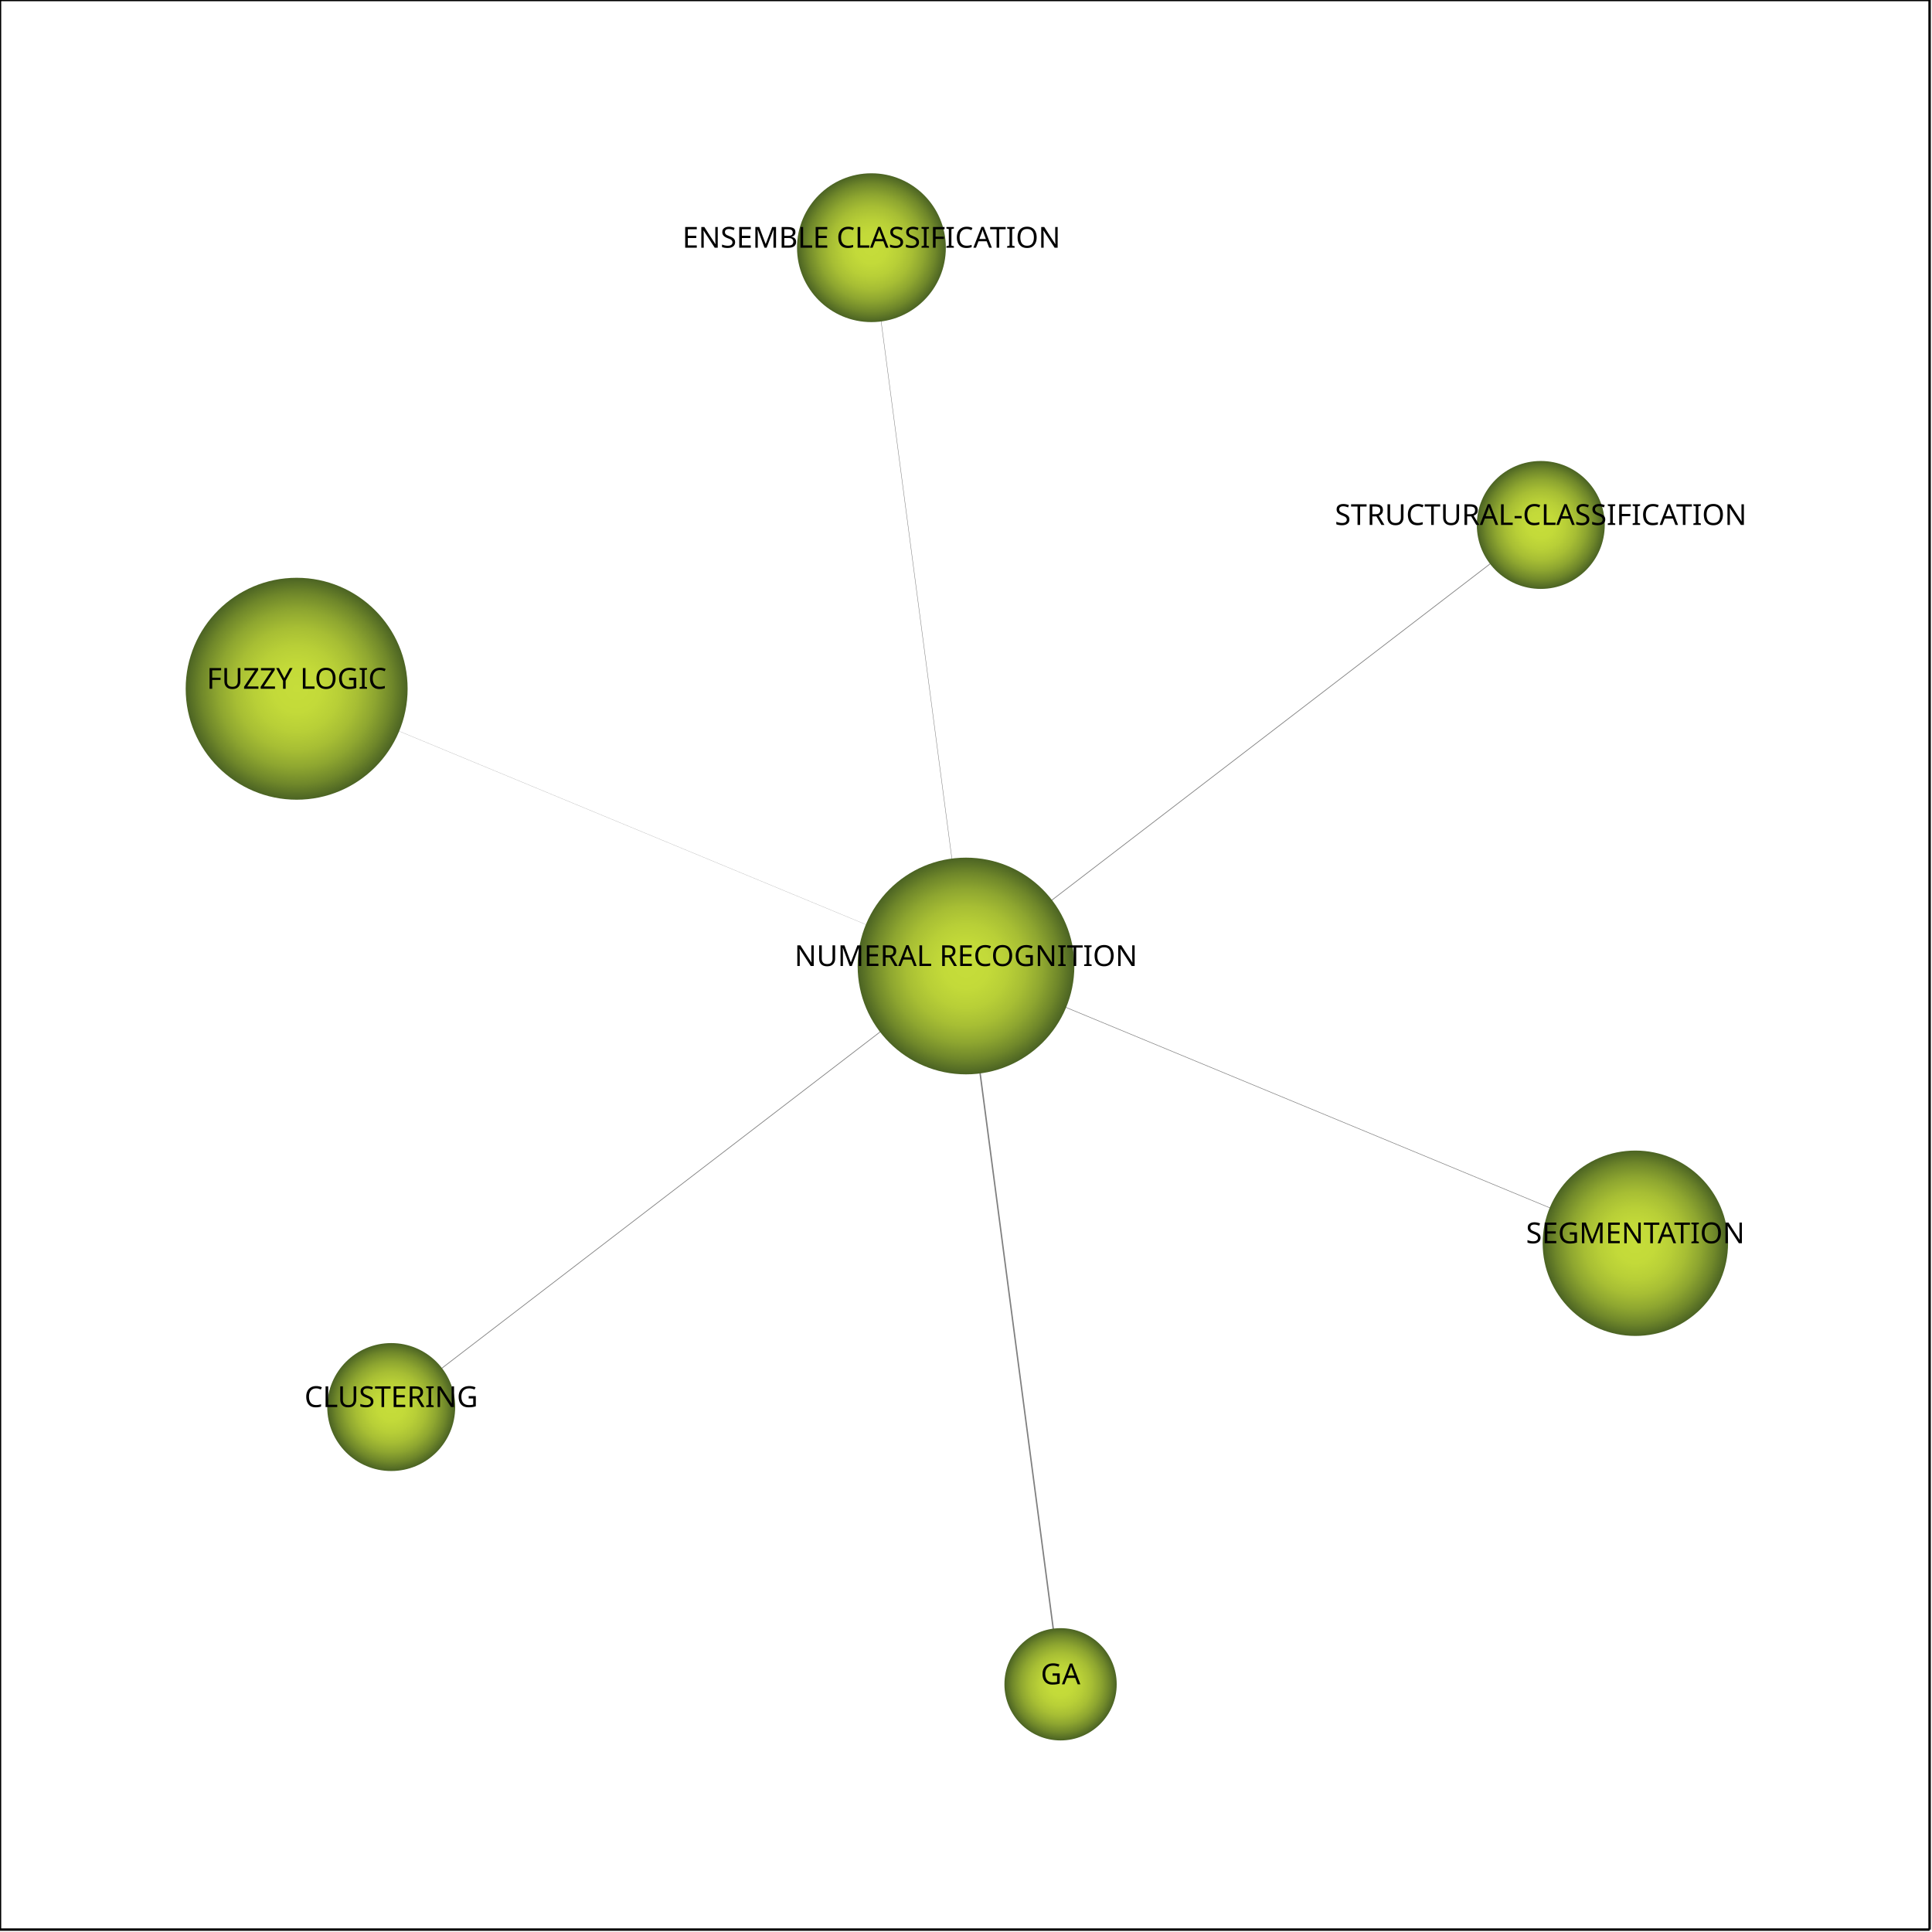
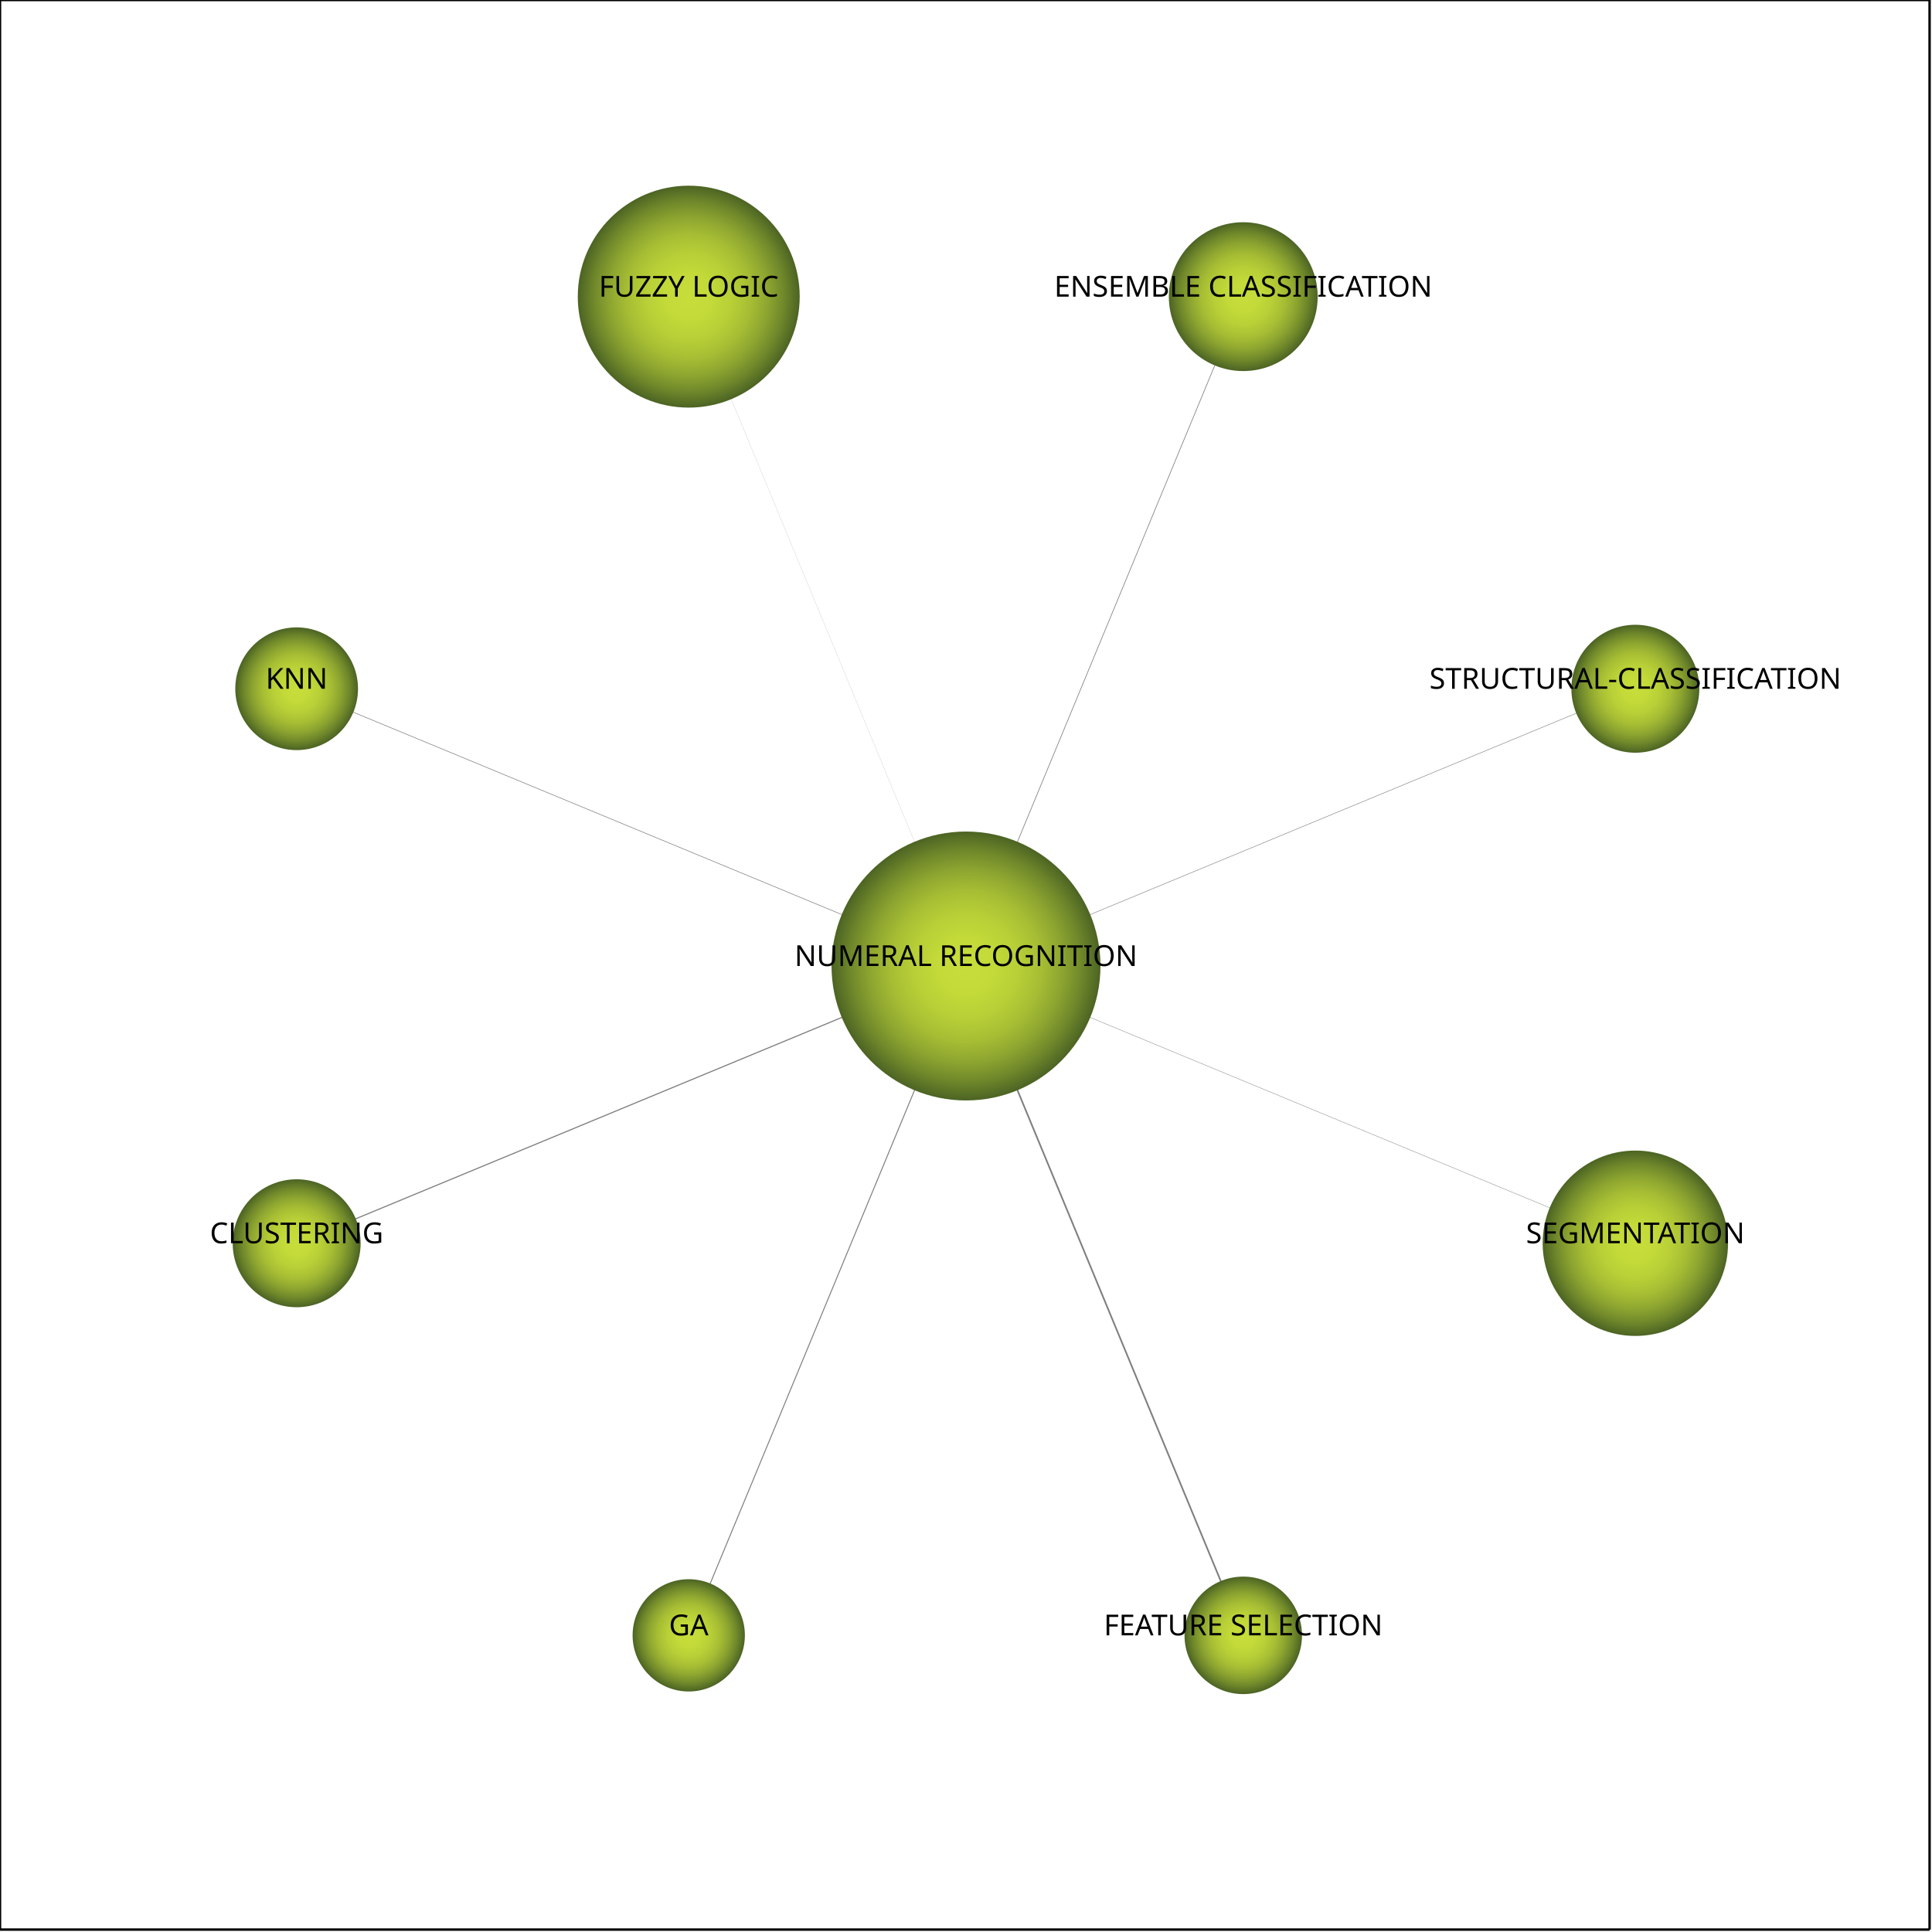
<svg xmlns="http://www.w3.org/2000/svg" xmlns:xlink="http://www.w3.org/1999/xlink" contentScriptType="text/ecmascript" width="800" zoomAndPan="magnify" contentStyleType="text/css" viewBox="0 0 800 800" height="800" preserveAspectRatio="xMidYMid meet" version="1.0">
  <radialGradient xlink:actuate="onLoad" xlink:type="simple" id="sphereTheme" xlink:show="other">
    <stop style="stop-color:#C6DD3A" offset="0" />
    <stop style="stop-color:#C3DA39" offset="0.211" />
    <stop style="stop-color:#B8CF37" offset="0.388" />
    <stop style="stop-color:#A7BE34" offset="0.553" />
    <stop style="stop-color:#8EA630" offset="0.71" />
    <stop style="stop-color:#6F872A" offset="0.861" />
    <stop style="stop-color:#4B6323" offset="1" />
  </radialGradient>
  <line y2="0" stroke-width="1" x1="0" x2="799" stroke="black" y1="0" />
  <line y2="799" stroke-width="1" x1="0" x2="799" stroke="black" y1="799" />
  <line y2="799" stroke-width="1" x1="0" x2="0" stroke="black" y1="0" />
  <line y2="799" stroke-width="1" x1="799" x2="799" stroke="black" y1="0" />
-   <line x1="677.164" x2="400.0" y1="514.805" style="stroke-width:0.23;stroke-miterlimit:4;stroke-dasharray:none;stroke-linecap:round;stroke-opacity:0.5" y2="400.0" stroke="black" stroke-width="1" />
-   <line x1="400.0" x2="439.158" y1="400.0" style="stroke-width:0.58;stroke-miterlimit:4;stroke-dasharray:none;stroke-linecap:round;stroke-opacity:0.5" y2="697.433" stroke="black" stroke-width="1" />
-   <line x1="400.0" x2="161.994" y1="400.0" style="stroke-width:0.29;stroke-miterlimit:4;stroke-dasharray:none;stroke-linecap:round;stroke-opacity:0.5" y2="582.628" stroke="black" stroke-width="1" />
-   <line x1="400.0" x2="122.836" y1="400.0" style="stroke-width:0.072;stroke-miterlimit:4;stroke-dasharray:none;stroke-linecap:round;stroke-opacity:0.5" y2="285.195" stroke="black" stroke-width="1" />
-   <line x1="400.0" x2="360.842" y1="400.0" style="stroke-width:0.174;stroke-miterlimit:4;stroke-dasharray:none;stroke-linecap:round;stroke-opacity:0.5" y2="102.567" stroke="black" stroke-width="1" />
-   <line x1="400.0" x2="638.006" y1="400.0" style="stroke-width:0.29;stroke-miterlimit:4;stroke-dasharray:none;stroke-linecap:round;stroke-opacity:0.5" y2="217.372" stroke="black" stroke-width="1" />
+   <line x1="677.164" x2="400.0" y1="514.805" style="stroke-width:0.16;stroke-miterlimit:4;stroke-dasharray:none;stroke-linecap:round;stroke-opacity:0.5" y2="400.0" stroke="black" stroke-width="1" />
+   <line x1="400.0" x2="514.805" y1="400.0" style="stroke-width:0.682;stroke-miterlimit:4;stroke-dasharray:none;stroke-linecap:round;stroke-opacity:0.5" y2="677.164" stroke="black" stroke-width="1" />
+   <line x1="400.0" x2="285.195" y1="400.0" style="stroke-width:0.404;stroke-miterlimit:4;stroke-dasharray:none;stroke-linecap:round;stroke-opacity:0.5" y2="677.164" stroke="black" stroke-width="1" />
+   <line x1="400.0" x2="122.836" y1="400.0" style="stroke-width:0.455;stroke-miterlimit:4;stroke-dasharray:none;stroke-linecap:round;stroke-opacity:0.5" y2="514.805" stroke="black" stroke-width="1" />
+   <line x1="400.0" x2="122.836" y1="400.0" style="stroke-width:0.242;stroke-miterlimit:4;stroke-dasharray:none;stroke-linecap:round;stroke-opacity:0.5" y2="285.195" stroke="black" stroke-width="1" />
+   <line x1="400.0" x2="285.195" y1="400.0" style="stroke-width:0.051;stroke-miterlimit:4;stroke-dasharray:none;stroke-linecap:round;stroke-opacity:0.5" y2="122.836" stroke="black" stroke-width="1" />
+   <line x1="400.0" x2="514.805" y1="400.0" style="stroke-width:0.273;stroke-miterlimit:4;stroke-dasharray:none;stroke-linecap:round;stroke-opacity:0.5" y2="122.836" stroke="black" stroke-width="1" />
+   <line x1="400.0" x2="677.164" y1="400.0" style="stroke-width:0.202;stroke-miterlimit:4;stroke-dasharray:none;stroke-linecap:round;stroke-opacity:0.5" y2="285.195" stroke="black" stroke-width="1" />
  <circle id="circle0" r="38.378" style="fill:url(#sphereTheme);stroke-width:0.5;fill-opacity:1;stroke-opacity:1" cx="677.164" cy="514.805" />
  <text x="677.164" y="514.805" id="text50" style="font-size:12px;text-anchor:middle;fill:#000000;font-family:Verdana">SEGMENTATION</text>
-   <circle id="circle1" r="44.865" style="fill:url(#sphereTheme);stroke-width:0.5;fill-opacity:1;stroke-opacity:1" cx="400.0" cy="400.0" />
+   <circle id="circle1" r="55.676" style="fill:url(#sphereTheme);stroke-width:0.5;fill-opacity:1;stroke-opacity:1" cx="400.0" cy="400.0" />
  <text x="400.0" y="400.0" id="text51" style="font-size:12px;text-anchor:middle;fill:#000000;font-family:Verdana">NUMERAL RECOGNITION</text>
-   <circle id="circle2" r="23.243" style="fill:url(#sphereTheme);stroke-width:0.5;fill-opacity:1;stroke-opacity:1" cx="439.158" cy="697.433" />
-   <text x="439.158" y="697.433" id="text52" style="font-size:12px;text-anchor:middle;fill:#000000;font-family:Verdana">GA</text>
-   <circle id="circle3" r="26.486" style="fill:url(#sphereTheme);stroke-width:0.5;fill-opacity:1;stroke-opacity:1" cx="161.994" cy="582.628" />
-   <text x="161.994" y="582.628" id="text53" style="font-size:12px;text-anchor:middle;fill:#000000;font-family:Verdana">CLUSTERING</text>
-   <circle id="circle4" r="45.946" style="fill:url(#sphereTheme);stroke-width:0.5;fill-opacity:1;stroke-opacity:1" cx="122.836" cy="285.195" />
-   <text x="122.836" y="285.195" id="text54" style="font-size:12px;text-anchor:middle;fill:#000000;font-family:Verdana">FUZZY LOGIC</text>
-   <circle id="circle5" r="30.811" style="fill:url(#sphereTheme);stroke-width:0.5;fill-opacity:1;stroke-opacity:1" cx="360.842" cy="102.567" />
-   <text x="360.842" y="102.567" id="text55" style="font-size:12px;text-anchor:middle;fill:#000000;font-family:Verdana">ENSEMBLE CLASSIFICATION</text>
-   <circle id="circle6" r="26.486" style="fill:url(#sphereTheme);stroke-width:0.5;fill-opacity:1;stroke-opacity:1" cx="638.006" cy="217.372" />
-   <text x="638.006" y="217.372" id="text56" style="font-size:12px;text-anchor:middle;fill:#000000;font-family:Verdana">STRUCTURAL-CLASSIFICATION</text>
+   <circle id="circle2" r="24.324" style="fill:url(#sphereTheme);stroke-width:0.5;fill-opacity:1;stroke-opacity:1" cx="514.805" cy="677.164" />
+   <text x="514.805" y="677.164" id="text52" style="font-size:12px;text-anchor:middle;fill:#000000;font-family:Verdana">FEATURE SELECTION</text>
+   <circle id="circle3" r="23.243" style="fill:url(#sphereTheme);stroke-width:0.5;fill-opacity:1;stroke-opacity:1" cx="285.195" cy="677.164" />
+   <text x="285.195" y="677.164" id="text53" style="font-size:12px;text-anchor:middle;fill:#000000;font-family:Verdana">GA</text>
+   <circle id="circle4" r="26.486" style="fill:url(#sphereTheme);stroke-width:0.5;fill-opacity:1;stroke-opacity:1" cx="122.836" cy="514.805" />
+   <text x="122.836" y="514.805" id="text54" style="font-size:12px;text-anchor:middle;fill:#000000;font-family:Verdana">CLUSTERING</text>
+   <circle id="circle5" r="25.405" style="fill:url(#sphereTheme);stroke-width:0.5;fill-opacity:1;stroke-opacity:1" cx="122.836" cy="285.195" />
+   <text x="122.836" y="285.195" id="text55" style="font-size:12px;text-anchor:middle;fill:#000000;font-family:Verdana">KNN</text>
+   <circle id="circle6" r="45.946" style="fill:url(#sphereTheme);stroke-width:0.5;fill-opacity:1;stroke-opacity:1" cx="285.195" cy="122.836" />
+   <text x="285.195" y="122.836" id="text56" style="font-size:12px;text-anchor:middle;fill:#000000;font-family:Verdana">FUZZY LOGIC</text>
+   <circle id="circle7" r="30.811" style="fill:url(#sphereTheme);stroke-width:0.5;fill-opacity:1;stroke-opacity:1" cx="514.805" cy="122.836" />
+   <text x="514.805" y="122.836" id="text57" style="font-size:12px;text-anchor:middle;fill:#000000;font-family:Verdana">ENSEMBLE CLASSIFICATION</text>
+   <circle id="circle8" r="26.486" style="fill:url(#sphereTheme);stroke-width:0.5;fill-opacity:1;stroke-opacity:1" cx="677.164" cy="285.195" />
+   <text x="677.164" y="285.195" id="text58" style="font-size:12px;text-anchor:middle;fill:#000000;font-family:Verdana">STRUCTURAL-CLASSIFICATION</text>
</svg>
